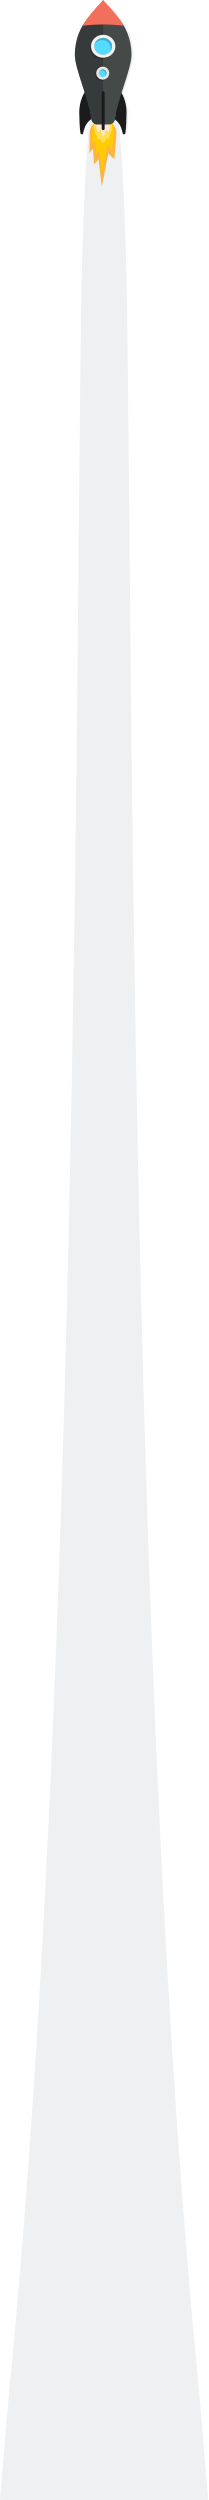
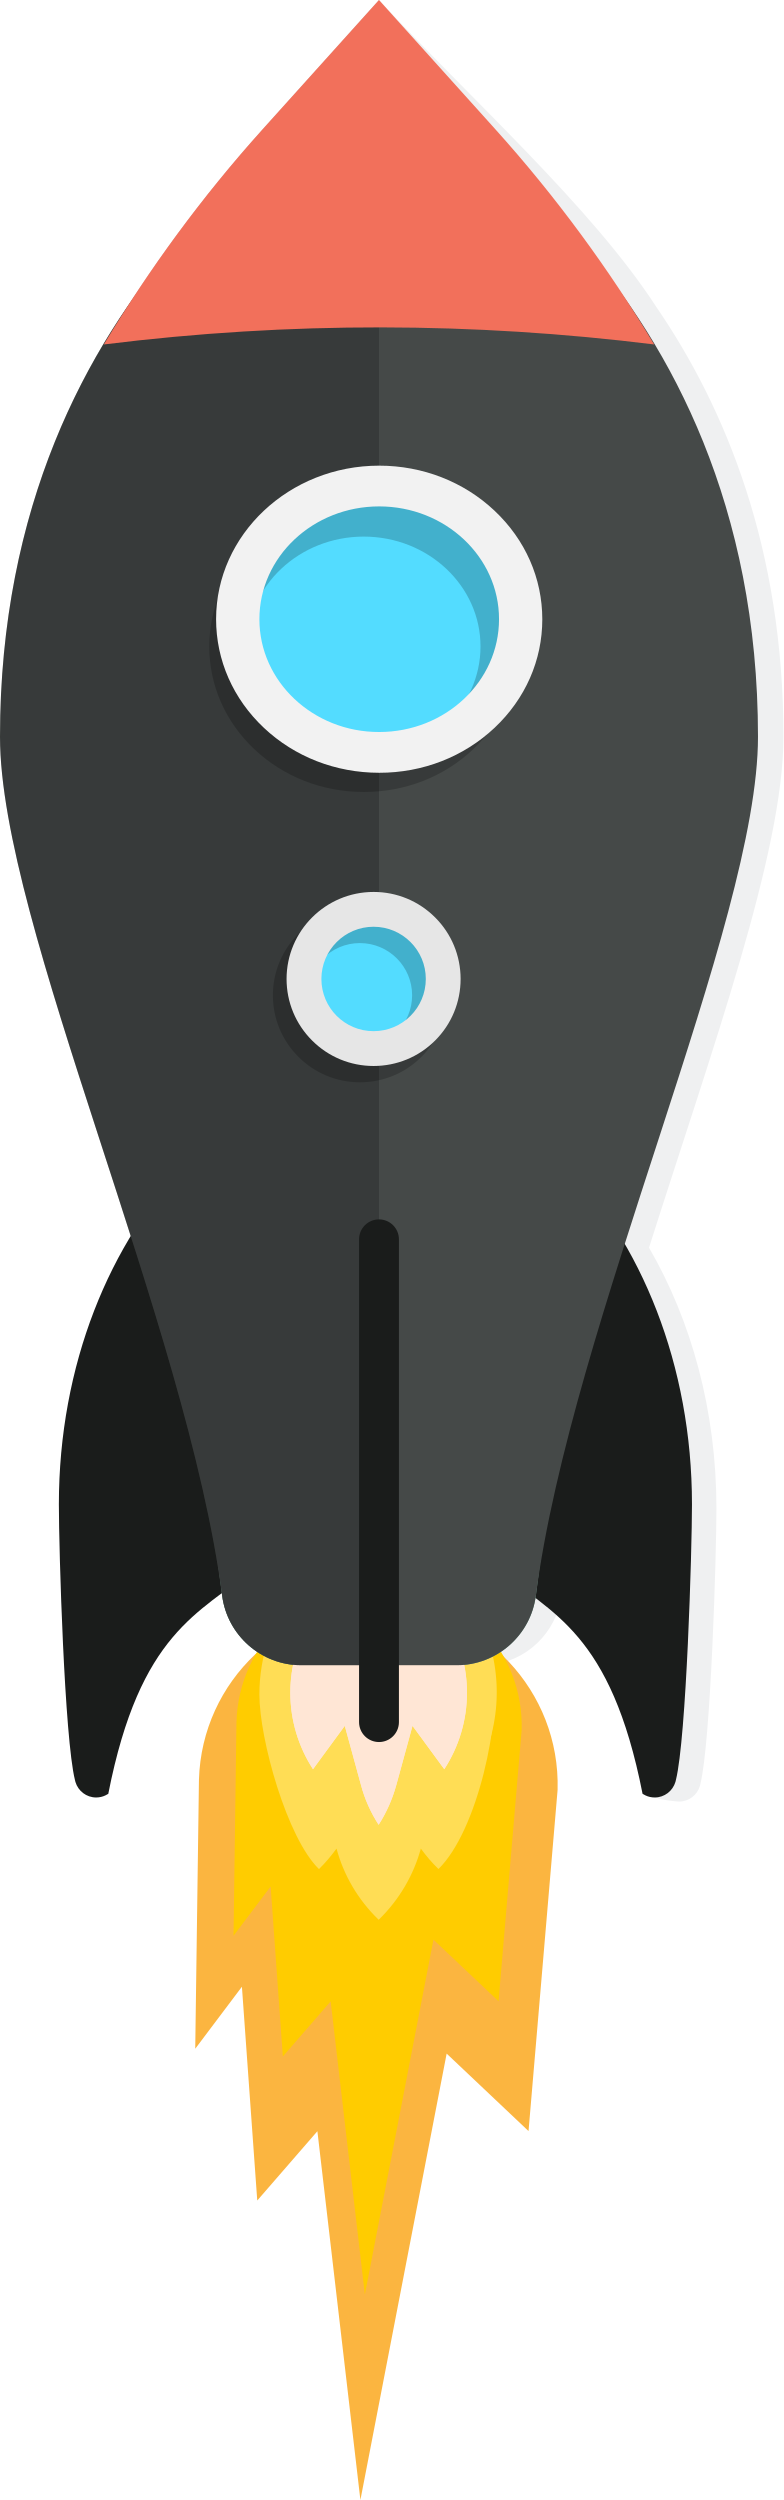
- <svg xmlns="http://www.w3.org/2000/svg" width="180" height="2161.117" viewBox="0 0 180 2161.117" version="1.1" id="svg8">
-   <defs id="defs2">
-     </defs>
-   <g id="layer1" transform="translate(-76.43768,-610.3691)">
-     <path d="m 146.55,879.85 c -4.415,300.593 -2.959,1202.633 -62.708,1803.35 -2.445,29.43 -4.915,58.858 -7.404,88.287 H 256.438 c -2.489,-29.429 -4.959,-58.857 -7.404,-88.287 -59.749,-600.716 -58.294,-1502.757 -62.708,-1803.35 -4.415,-300.593 -35.361,-300.593 -39.775,0 z" style="fill:#eff0f1;stroke-width:1.383" id="path3" />
-     <g id="g250475" transform="matrix(-0.1316834,0,0,0.1316834,396.4261,757.9191)" style="display:inline">
+ <svg xmlns="http://www.w3.org/2000/svg" width="50.609" height="161.493" viewBox="0 0 50.609 161.493" version="1.1" id="svg8">
+   <defs id="defs2" />
+   <g id="layer1" transform="translate(-149.5426,-610.3691)">
+     <g id="g250475" transform="matrix(-0.1316834,0,0,0.1316834,404.8356,757.9191)" style="display:inline">
      <path style="fill:#1a1c1b;fill-opacity:1" d="m 1846.089,-550.968 c 0.078,3.944 0.099,7.9 0.111,11.866 -0.011,6.817 -0.121,13.645 -0.364,20.429 12.927,17.169 -24.54,147.311 -24.54,147.311 -2.011,6.387 -4.122,12.695 -6.365,18.916 -0.188,0.542 -0.397,1.061 -0.585,1.602 26.577,21.985 55.648,30.978 71.221,110.311 0.398,0.265 1.459,0.795 1.459,0.795 1.348,0.641 2.85,0.995 4.475,1.006 4.817,0 8.872,-3.215 10.187,-7.624 0,0 0.21,-0.784 0.232,-0.939 5.127,-20.551 7.889,-112.521 7.888,-135.237 0,-68.192 -24.882,-128.959 -63.718,-168.436 z" id="path250405" />
      <path id="path250409" style="opacity:1;fill:#eff0f1;fill-opacity:1" d="m 1752.772,-1120.489 c -44.046,47.728 -104.118,101.274 -136.002,150.517 -34.068,49.697 -62.406,118.712 -62.406,210.939 0,56.671 35.081,153.375 65.949,250.586 -20.775,35.772 -33.07,80.003 -33.07,127.914 -7e-4,22.716 2.761,114.686 7.889,135.236 0.022,0.155 0.23,0.939 0.23,0.939 1.315,4.409 5.371,7.625 10.188,7.625 1.624,-0.011 8.913,-0.896 10.261,-1.537 0,0 1.061,-0.53 1.459,-0.795 11.94,-60.822 26.027,-79.756 46.628,-95.441 3.837,17.816 19.719,30.885 38.18,30.885 h 38.201 z" />
      <g id="g250417" transform="rotate(-45,1722.222,787.8768)">
        <path d="m 2410.409,18.994 a 88.001,88.001 0 0 1 127.924,120.881 l -91.996,94.572 5.319,-37.7 -79.477,68.838 3.181,-44.905 -142.842,113.005 124.924,-184.76 -55.275,-1.529 z" id="path250411" style="fill:#fbb540" />
        <path d="m 2443.666,10.659 a 69.979,69.979 0 0 1 101.726,96.126 l -73.156,75.205 4.23,-29.979 -63.201,54.74 2.529,-35.709 -113.59,89.863 99.341,-146.923 -43.955,-1.216 z" id="path250413" style="fill:#ffcc00;fill-opacity:1;stroke-width:0.795" />
        <path style="fill:#ffdd55;stroke-width:0.658" d="m 2561.492,69.782 c -1.579,3.027 -3.422,5.989 -5.397,8.753 -2.764,3.883 -5.792,7.437 -9.148,10.793 -15.466,15.466 -59.397,40.233 -81.214,39.873 -0.06,-4.495 0.359,-8.931 1.019,-13.186 -11.508,6.593 -24.874,10.309 -39.318,10.069 -0.18,-14.445 3.536,-27.811 10.069,-39.319 -4.255,0.659 -8.691,1.079 -13.186,0.959 -0.36,-26.432 29.834,-74.016 51.552,-89.482 2.764,-1.974 5.726,-3.817 8.753,-5.397 -0.066,0.329 -0.132,0.724 -0.198,1.053 7.503,0.987 14.874,2.962 21.982,5.923 4.673,1.909 9.148,4.212 13.492,6.976 5.462,3.422 10.596,7.503 15.334,12.241 4.739,4.739 8.753,9.872 12.175,15.334 2.764,4.344 5.133,8.819 7.042,13.492 2.962,7.108 4.936,14.479 5.923,21.981 0.461,0.066 0.79,3e-5 1.119,-0.066 z" id="path250415" />
      </g>
      <path style="fill:#1a1c1b;fill-opacity:1" d="m 1662.96,-550.969 c -0.078,3.944 -0.099,7.9 -0.111,11.866 0.011,6.817 0.121,13.645 0.364,20.429 -12.927,17.169 24.54,147.311 24.54,147.311 2.011,6.387 4.122,12.695 6.365,18.916 0.188,0.542 0.397,1.061 0.585,1.602 -26.577,21.985 -55.648,30.978 -71.221,110.311 -0.398,0.265 -1.459,0.795 -1.459,0.795 -1.348,0.641 -2.85,0.995 -4.475,1.006 -4.817,0 -8.872,-3.215 -10.187,-7.624 0,0 -0.21,-0.784 -0.232,-0.939 -5.127,-20.551 -7.889,-112.521 -7.888,-135.237 0,-68.192 24.882,-128.959 63.718,-168.436 z" id="path250419" />
      <path style="fill:#ffdd55;stroke-width:0.658" d="m 1807.301,-314.231 c 1.024,3.258 1.815,6.655 2.373,10.005 0.791,4.7 1.163,9.354 1.163,14.101 0,21.872 -8.516,43.698 -25.735,60.358 -3.537,-3.444 -6.655,-7.213 -9.447,-11.029 -3.816,14.054 -11.308,27.317 -22.71,38.346 -11.355,-11.076 -18.847,-24.339 -22.71,-38.346 -2.792,3.816 -5.91,7.585 -9.493,10.983 -20.802,-20.243 -28.992,-48.165 -24.571,-74.459 0.558,-3.351 1.35,-6.748 2.373,-10.005 0.186,0.279 0.419,0.605 0.605,0.884 6.003,-4.607 12.611,-8.423 19.732,-11.355 4.654,-1.955 9.447,-3.49 14.473,-4.607 6.282,-1.443 12.797,-2.187 19.499,-2.187 6.701,0 13.17,0.791 19.452,2.234 5.026,1.117 9.866,2.606 14.519,4.561 7.12,2.932 13.728,6.748 19.732,11.355 0.372,-0.279 0.558,-0.558 0.745,-0.838 z" id="path250421" />
      <path style="fill:#ffe6d5;fill-opacity:1;stroke-width:0.658" d="m 1786.964,-324.702 c 6.05,10.424 9.307,22.244 9.307,34.53 0,13.496 -3.909,26.433 -11.122,37.555 l -15.59,-21.267 -8.004,29.225 c -1.815,6.841 -4.747,13.309 -8.609,19.313 -3.816,-5.957 -6.701,-12.472 -8.609,-19.313 l -8.004,-29.225 -15.59,21.267 c -7.213,-11.122 -11.122,-24.059 -11.122,-37.555 0,-12.286 3.258,-24.106 9.307,-34.53 4.654,-1.955 9.447,-3.49 14.473,-4.607 6.282,-1.443 12.798,-2.187 19.499,-2.187 6.701,0 13.17,0.791 19.452,2.234 5.119,1.117 9.959,2.606 14.613,4.561 z" id="path250423" />
      <path style="fill:#6b9b89;fill-opacity:1;stroke-width:1.222" d="m 1757.803,-949.188 c -3.093,-1.861 -6.97,-1.861 -10.063,0 -4.182,2.511 -111.368,56.648 -111.368,198.571 0,57.305 22.01,279.071 39.463,412.931 2.53,19.421 19.191,34.067 38.735,34.067 h 76.402 c 19.544,0 36.205,-14.646 38.735,-34.067 17.453,-133.86 39.463,-355.626 39.463,-412.931 0,-141.923 -107.185,-196.061 -111.368,-198.571 z" id="path250425" />
      <path id="path250427" style="opacity:0.2;fill:#000000;fill-opacity:1;fill-rule:evenodd;stroke-width:7.559;stroke-linecap:round;stroke-linejoin:round;paint-order:stroke markers fill" d="m 1752.772,-976.922 v 673.303 h 38.201 c 19.544,0 36.205,-14.646 38.734,-34.066 17.453,-133.86 39.463,-355.626 39.463,-412.932 0,-57.742 -17.743,-100.952 -39.072,-132.066 -12.283,-19.094 -26.15,-37.379 -41.572,-54.514 z" />
      <path style="fill:#53dcff;fill-opacity:1;stroke-width:0.802" d="m 1779.557,-616.108 c -6.451,6.451 -15.029,9.995 -24.138,9.996 -9.118,-0.009 -17.697,-3.554 -24.148,-10.005 -6.451,-6.451 -9.996,-15.029 -10.005,-24.148 0,-9.109 3.562,-17.705 9.996,-24.139 6.451,-6.451 15.029,-9.995 24.156,-10.013 18.831,0.009 34.152,15.329 34.152,34.152 -0.018,9.127 -3.562,17.705 -9.996,24.139 -0.018,0.018 -0.018,0.018 -0.018,0.018 z" id="path250429" />
      <g id="g250435" transform="matrix(1.222121,0,0,1.222121,1439.908,-817.5505)" style="fill:#24282c;fill-opacity:1">
        <g id="g250433" style="fill:#24282c;fill-opacity:1">
          <path style="fill:#24282c;fill-opacity:1" d="m 256.001,451.359 c -4.422,0 -8,-3.582 -8,-8 V 249.572 c 0,-4.418 3.578,-8 8,-8 4.422,0 8,3.582 8,8 v 193.787 c 0,4.418 -3.578,8 -8,8 z" id="path250431" />
        </g>
      </g>
      <path style="opacity:0.2;fill:#000000;fill-opacity:1;stroke-width:0.802" d="m 1762.143,-674.939 c -11.404,0.009 -22.136,4.449 -30.199,12.512 -8.046,8.046 -12.485,18.777 -12.494,30.182 0.011,11.387 4.439,22.127 12.494,30.182 8.064,8.064 18.795,12.486 30.191,12.503 11.404,-0.009 22.127,-4.458 30.173,-12.503 8.064,-8.064 12.512,-18.786 12.521,-30.19 5e-4,-23.536 -19.148,-42.685 -42.685,-42.685 z m 25.601,42.685 c -0.011,7.08 -2.862,13.478 -7.506,18.121 -4.625,4.625 -11.041,7.497 -18.103,7.488 -14.143,0 -25.61,-11.467 -25.61,-25.61 -0.011,-7.062 2.871,-13.469 7.496,-18.095 4.644,-4.644 11.032,-7.506 18.113,-7.514 14.142,5.7e-4 25.609,11.467 25.61,25.61 z" id="path250437" />
      <path style="fill:#e6e6e6;fill-opacity:1;stroke-width:0.802" d="m 1755.427,-682.949 c -11.404,0.009 -22.136,4.449 -30.199,12.512 -8.046,8.046 -12.485,18.777 -12.494,30.182 0.011,11.387 4.439,22.127 12.494,30.182 8.064,8.064 18.795,12.486 30.191,12.503 11.404,-0.009 22.127,-4.458 30.173,-12.503 8.064,-8.064 12.512,-18.786 12.521,-30.19 6e-4,-23.536 -19.148,-42.685 -42.685,-42.685 z m 25.601,42.685 c -0.011,7.08 -2.862,13.478 -7.506,18.121 -4.625,4.625 -11.041,7.497 -18.103,7.488 -14.143,0 -25.61,-11.467 -25.61,-25.61 -0.011,-7.062 2.871,-13.469 7.496,-18.095 4.644,-4.644 11.032,-7.506 18.113,-7.514 14.142,5.7e-4 25.609,11.467 25.61,25.61 z" id="path250439" />
      <path style="fill:#53dcff;fill-opacity:1;stroke-width:1.382" d="m 1795.533,-776.36 c -11.454,10.784 -26.668,16.723 -42.858,16.709 -16.174,9.4e-4 -31.422,-5.939 -42.86,-16.709 -11.454,-10.784 -17.762,-25.138 -17.778,-40.382 0,-15.227 6.293,-29.567 17.747,-40.351 11.455,-10.785 26.685,-16.709 42.891,-16.739 33.434,0.015 60.638,25.627 60.638,57.091 -0.016,15.273 -6.325,29.597 -17.779,40.382 z" id="path250441" />
      <path style="opacity:0.2;fill:#000000;fill-opacity:1;stroke-width:1.382" d="m 1706.65,-853.774 c -14.318,13.48 -22.184,31.373 -22.201,50.439 -0.016,19.063 7.882,36.989 22.2,50.469 14.303,13.466 33.324,20.887 53.589,20.887 20.25,-0.015 39.272,-7.407 53.589,-20.887 14.319,-13.481 22.201,-31.42 22.217,-50.485 0,-39.343 -34.001,-71.356 -75.789,-71.356 -20.25,0.015 -39.287,7.452 -53.605,20.933 z m 110.852,50.423 c 0,14.924 -6.401,28.374 -16.784,38.15 -10.342,9.737 -24.668,15.801 -40.478,15.763 -31.626,0 -57.264,-24.138 -57.263,-53.913 -0.02,-14.869 6.419,-28.355 16.762,-38.092 10.383,-9.776 24.669,-15.802 40.501,-15.82 31.622,-9.4e-4 57.261,24.138 57.263,53.913 z" id="path250443" />
      <path style="fill:#f2f2f2;fill-opacity:1;stroke-width:1.459" d="m 1696.098,-869.967 c -15.114,14.229 -23.417,33.117 -23.435,53.243 -0.017,20.123 8.32,39.045 23.434,53.274 15.098,14.214 35.176,22.048 56.568,22.048 21.375,-0.016 41.455,-7.819 56.568,-22.048 15.115,-14.23 23.435,-33.166 23.452,-53.291 0,-41.53 -35.891,-75.322 -80.002,-75.322 -21.375,0.016 -41.471,7.866 -56.585,22.096 z m 115.343,53.226 c 0,15.318 -6.57,29.123 -17.228,39.157 -10.616,9.994 -25.319,16.218 -41.547,16.179 -32.461,0 -58.776,-24.775 -58.774,-55.336 -0.02,-15.261 6.588,-29.104 17.204,-39.098 10.657,-10.034 25.32,-16.22 41.57,-16.238 32.457,-9.4e-4 58.773,24.775 58.774,55.336 z" id="path250445" />
      <path style="fill:#f2705b;fill-opacity:1;stroke-width:1.108" d="m 1837.286,-871.13 h -169.029 c 13.974,-23.289 30.178,-45.422 48.761,-66.068 l 35.753,-39.723 35.753,39.723 c 18.508,20.564 34.787,42.779 48.761,66.068 z" id="path250447" />
      <path style="fill:#ffe6d5;fill-opacity:1;stroke-width:0.658" d="m 1786.964,-324.702 c 6.05,10.424 9.307,22.244 9.307,34.53 0,13.496 -3.909,26.433 -11.122,37.555 l -15.59,-21.267 -8.004,29.225 c -1.815,6.841 -4.747,13.309 -8.609,19.313 -3.816,-5.957 -6.701,-12.472 -8.609,-19.313 l -8.004,-29.225 -15.59,21.267 c -7.213,-11.122 -11.122,-24.059 -11.122,-37.555 0,-12.286 3.258,-24.106 9.307,-34.53 4.654,-1.955 9.447,-3.49 14.473,-4.607 6.282,-1.443 12.798,-2.187 19.499,-2.187 6.701,0 13.17,0.791 19.452,2.234 5.119,1.117 9.959,2.606 14.613,4.561 z" id="path250449" />
      <path style="fill:#454948;fill-opacity:1;stroke-width:1.222" d="m 1760.808,-1076.193 c -4.941,-2.973 -11.132,-2.973 -16.073,0 -6.68,4.011 -177.879,90.479 -177.879,317.162 0,91.529 91.526,287.485 108.979,421.345 2.53,19.421 19.191,34.067 38.735,34.067 h 76.402 c 19.544,0 36.205,-14.646 38.735,-34.067 17.453,-133.86 108.979,-329.816 108.979,-421.345 0,-226.683 -171.199,-313.153 -177.879,-317.162 z" id="path250451" />
      <path id="path250453" style="opacity:0.2;fill:#000000;fill-opacity:1;fill-rule:evenodd;stroke-width:7.559;stroke-linecap:round;stroke-linejoin:round;paint-order:stroke markers fill" d="m 1752.773,-1120.49 -2e-4,816.871 h 38.201 c 19.544,0 36.205,-14.646 38.734,-34.066 17.453,-133.86 108.979,-329.816 108.979,-421.346 0,-92.227 -28.339,-161.242 -62.407,-210.939 -19.619,-30.498 -41.767,-59.702 -66.4,-87.07 z" />
      <path style="fill:#53dcff;fill-opacity:1;stroke-width:0.802" d="m 1779.557,-616.108 c -6.451,6.451 -15.029,9.995 -24.138,9.996 -9.118,-0.009 -17.697,-3.554 -24.148,-10.005 -6.451,-6.451 -9.996,-15.029 -10.005,-24.148 0,-9.109 3.562,-17.705 9.996,-24.139 6.451,-6.451 15.029,-9.995 24.156,-10.013 18.831,0.009 34.152,15.329 34.152,34.152 -0.018,9.127 -3.562,17.705 -9.996,24.139 -0.018,0.018 -0.018,0.018 -0.018,0.018 z" id="path250455" />
      <g id="g250461" transform="matrix(1.222121,0,0,1.222121,1439.908,-817.5505)" style="fill:#1a1c1b;fill-opacity:1">
        <g id="g250459" style="fill:#1a1c1b;fill-opacity:1">
          <path style="fill:#1a1c1b;fill-opacity:1" d="m 256.001,451.359 c -4.422,0 -8,-3.582 -8,-8 V 249.572 c 0,-4.418 3.578,-8 8,-8 4.422,0 8,3.582 8,8 v 193.787 c 0,4.418 -3.578,8 -8,8 z" id="path250457" />
        </g>
      </g>
      <path style="opacity:0.2;fill:#000000;fill-opacity:1;stroke-width:0.802" d="m 1762.143,-674.939 c -11.404,0.009 -22.136,4.449 -30.199,12.512 -8.046,8.046 -12.485,18.777 -12.494,30.182 0.011,11.387 4.439,22.127 12.494,30.182 8.064,8.064 18.795,12.486 30.191,12.503 11.404,-0.009 22.127,-4.458 30.173,-12.503 8.064,-8.064 12.512,-18.786 12.521,-30.19 5e-4,-23.536 -19.148,-42.685 -42.685,-42.685 z m 25.601,42.685 c -0.011,7.08 -2.862,13.478 -7.506,18.121 -4.625,4.625 -11.041,7.497 -18.103,7.488 -14.143,0 -25.61,-11.467 -25.61,-25.61 -0.011,-7.062 2.871,-13.469 7.496,-18.095 4.644,-4.644 11.032,-7.506 18.113,-7.514 14.142,5.7e-4 25.609,11.467 25.61,25.61 z" id="path250463" />
      <path style="fill:#e6e6e6;fill-opacity:1;stroke-width:0.802" d="m 1755.427,-682.949 c -11.404,0.009 -22.136,4.449 -30.199,12.512 -8.046,8.046 -12.485,18.777 -12.494,30.182 0.011,11.387 4.439,22.127 12.494,30.182 8.064,8.064 18.795,12.486 30.191,12.503 11.404,-0.009 22.127,-4.458 30.173,-12.503 8.064,-8.064 12.512,-18.786 12.521,-30.19 6e-4,-23.536 -19.148,-42.685 -42.685,-42.685 z m 25.601,42.685 c -0.011,7.08 -2.862,13.478 -7.506,18.121 -4.625,4.625 -11.041,7.497 -18.103,7.488 -14.143,0 -25.61,-11.467 -25.61,-25.61 -0.011,-7.062 2.871,-13.469 7.496,-18.095 4.644,-4.644 11.032,-7.506 18.113,-7.514 14.142,5.7e-4 25.609,11.467 25.61,25.61 z" id="path250465" />
      <path style="fill:#53dcff;fill-opacity:1;stroke-width:1.382" d="m 1795.533,-776.36 c -11.454,10.784 -26.668,16.723 -42.858,16.709 -16.174,9.4e-4 -31.422,-5.939 -42.86,-16.709 -11.454,-10.784 -17.762,-25.138 -17.778,-40.382 0,-15.227 6.293,-29.567 17.747,-40.351 11.455,-10.785 26.685,-16.709 42.891,-16.739 33.434,0.015 60.638,25.627 60.638,57.091 -0.016,15.273 -6.325,29.597 -17.779,40.382 z" id="path250467" />
      <path style="opacity:0.2;fill:#000000;fill-opacity:1;stroke-width:1.382" d="m 1706.65,-853.774 c -14.318,13.48 -22.184,31.373 -22.201,50.439 -0.016,19.063 7.882,36.989 22.2,50.469 14.303,13.466 33.324,20.887 53.589,20.887 20.25,-0.015 39.272,-7.407 53.589,-20.887 14.319,-13.481 22.201,-31.42 22.217,-50.485 0,-39.343 -34.001,-71.356 -75.789,-71.356 -20.25,0.015 -39.287,7.452 -53.605,20.933 z m 110.852,50.423 c 0,14.924 -6.401,28.374 -16.784,38.15 -10.342,9.737 -24.668,15.801 -40.478,15.763 -31.626,0 -57.264,-24.138 -57.263,-53.913 -0.02,-14.869 6.419,-28.355 16.762,-38.092 10.383,-9.776 24.669,-15.802 40.501,-15.82 31.622,-9.4e-4 57.261,24.138 57.263,53.913 z" id="path250469" />
      <path style="fill:#f2f2f2;fill-opacity:1;stroke-width:1.459" d="m 1696.098,-869.967 c -15.114,14.229 -23.417,33.117 -23.435,53.243 -0.017,20.123 8.32,39.045 23.434,53.274 15.098,14.214 35.176,22.048 56.568,22.048 21.375,-0.016 41.455,-7.819 56.568,-22.048 15.115,-14.23 23.435,-33.166 23.452,-53.291 0,-41.53 -35.891,-75.322 -80.002,-75.322 -21.375,0.016 -41.471,7.866 -56.585,22.096 z m 115.343,53.226 c 0,15.318 -6.57,29.123 -17.228,39.157 -10.616,9.994 -25.319,16.218 -41.547,16.179 -32.461,0 -58.776,-24.775 -58.774,-55.336 -0.02,-15.261 6.588,-29.104 17.204,-39.098 10.657,-10.034 25.32,-16.22 41.57,-16.238 32.457,-9.4e-4 58.773,24.775 58.774,55.336 z" id="path250471" />
      <path style="fill:#f2705b;fill-opacity:1;stroke-width:1.108" d="m 1887.76,-951.518 c -91.537,-11.383 -181.47,-10.947 -269.977,0 22.32,-37.197 48.202,-72.548 77.882,-105.525 l 57.106,-63.447 57.106,63.447 c 29.562,32.845 55.562,68.327 77.882,105.525 z" id="path250473" />
    </g>
  </g>
</svg>
